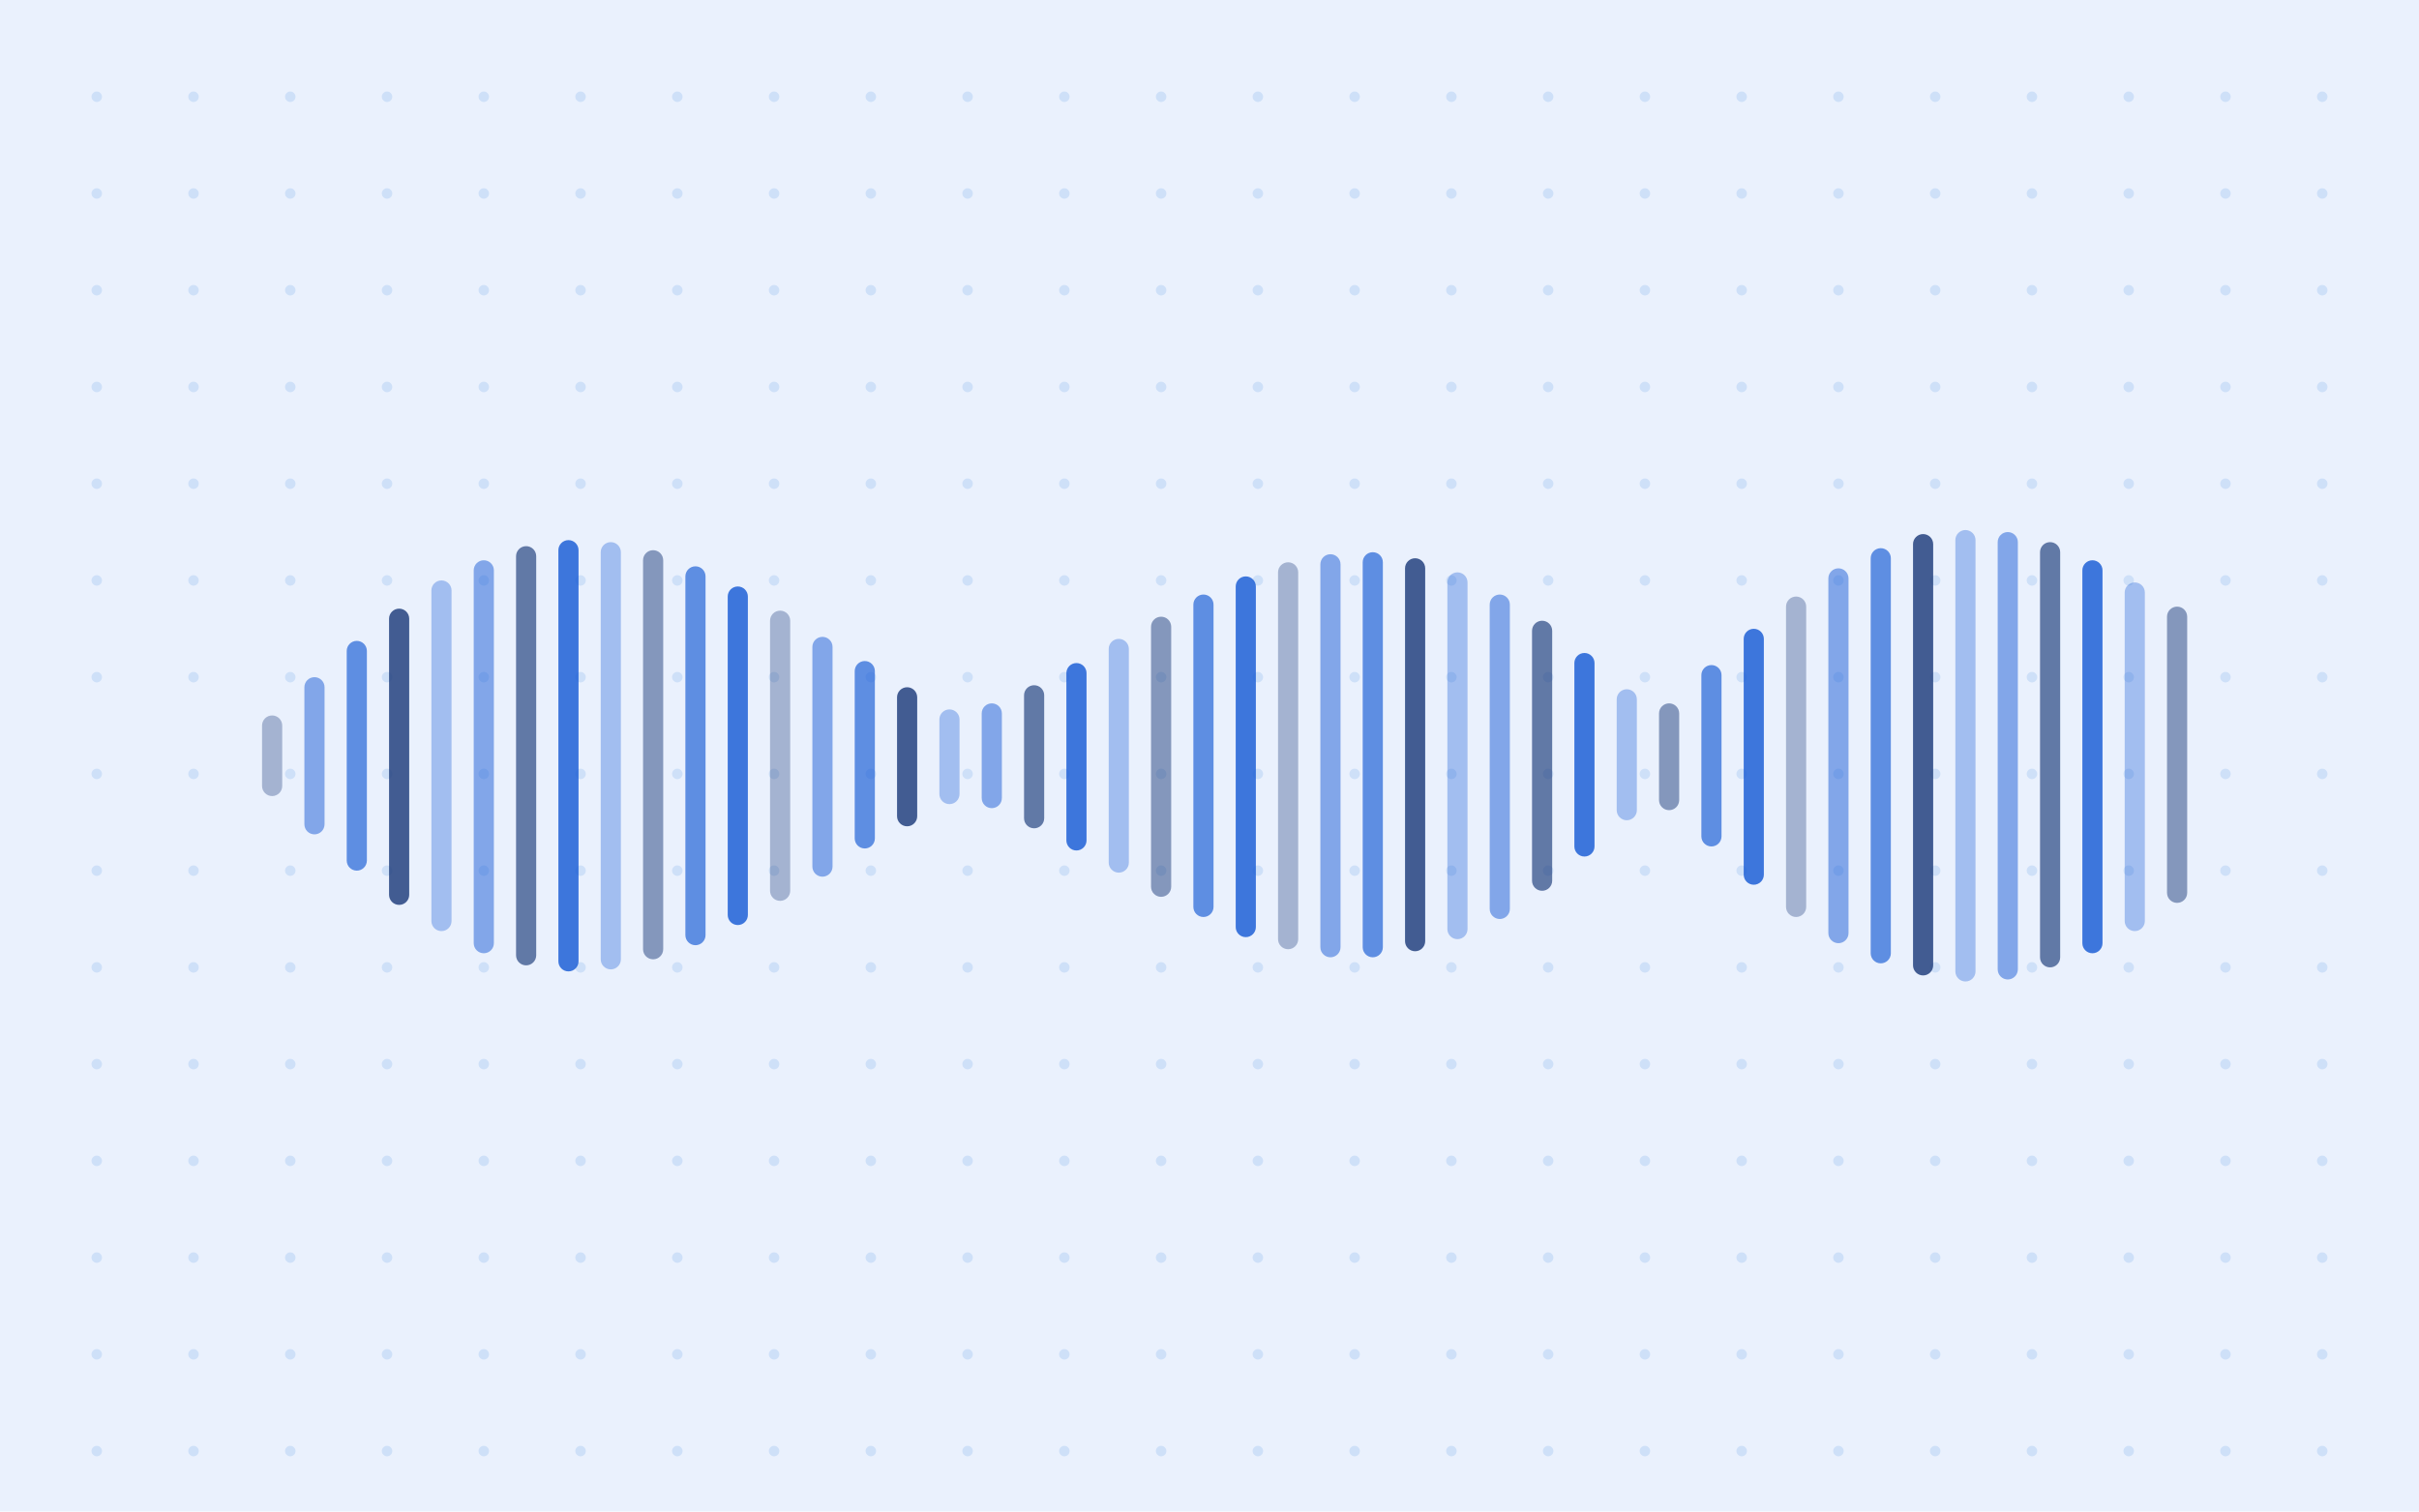
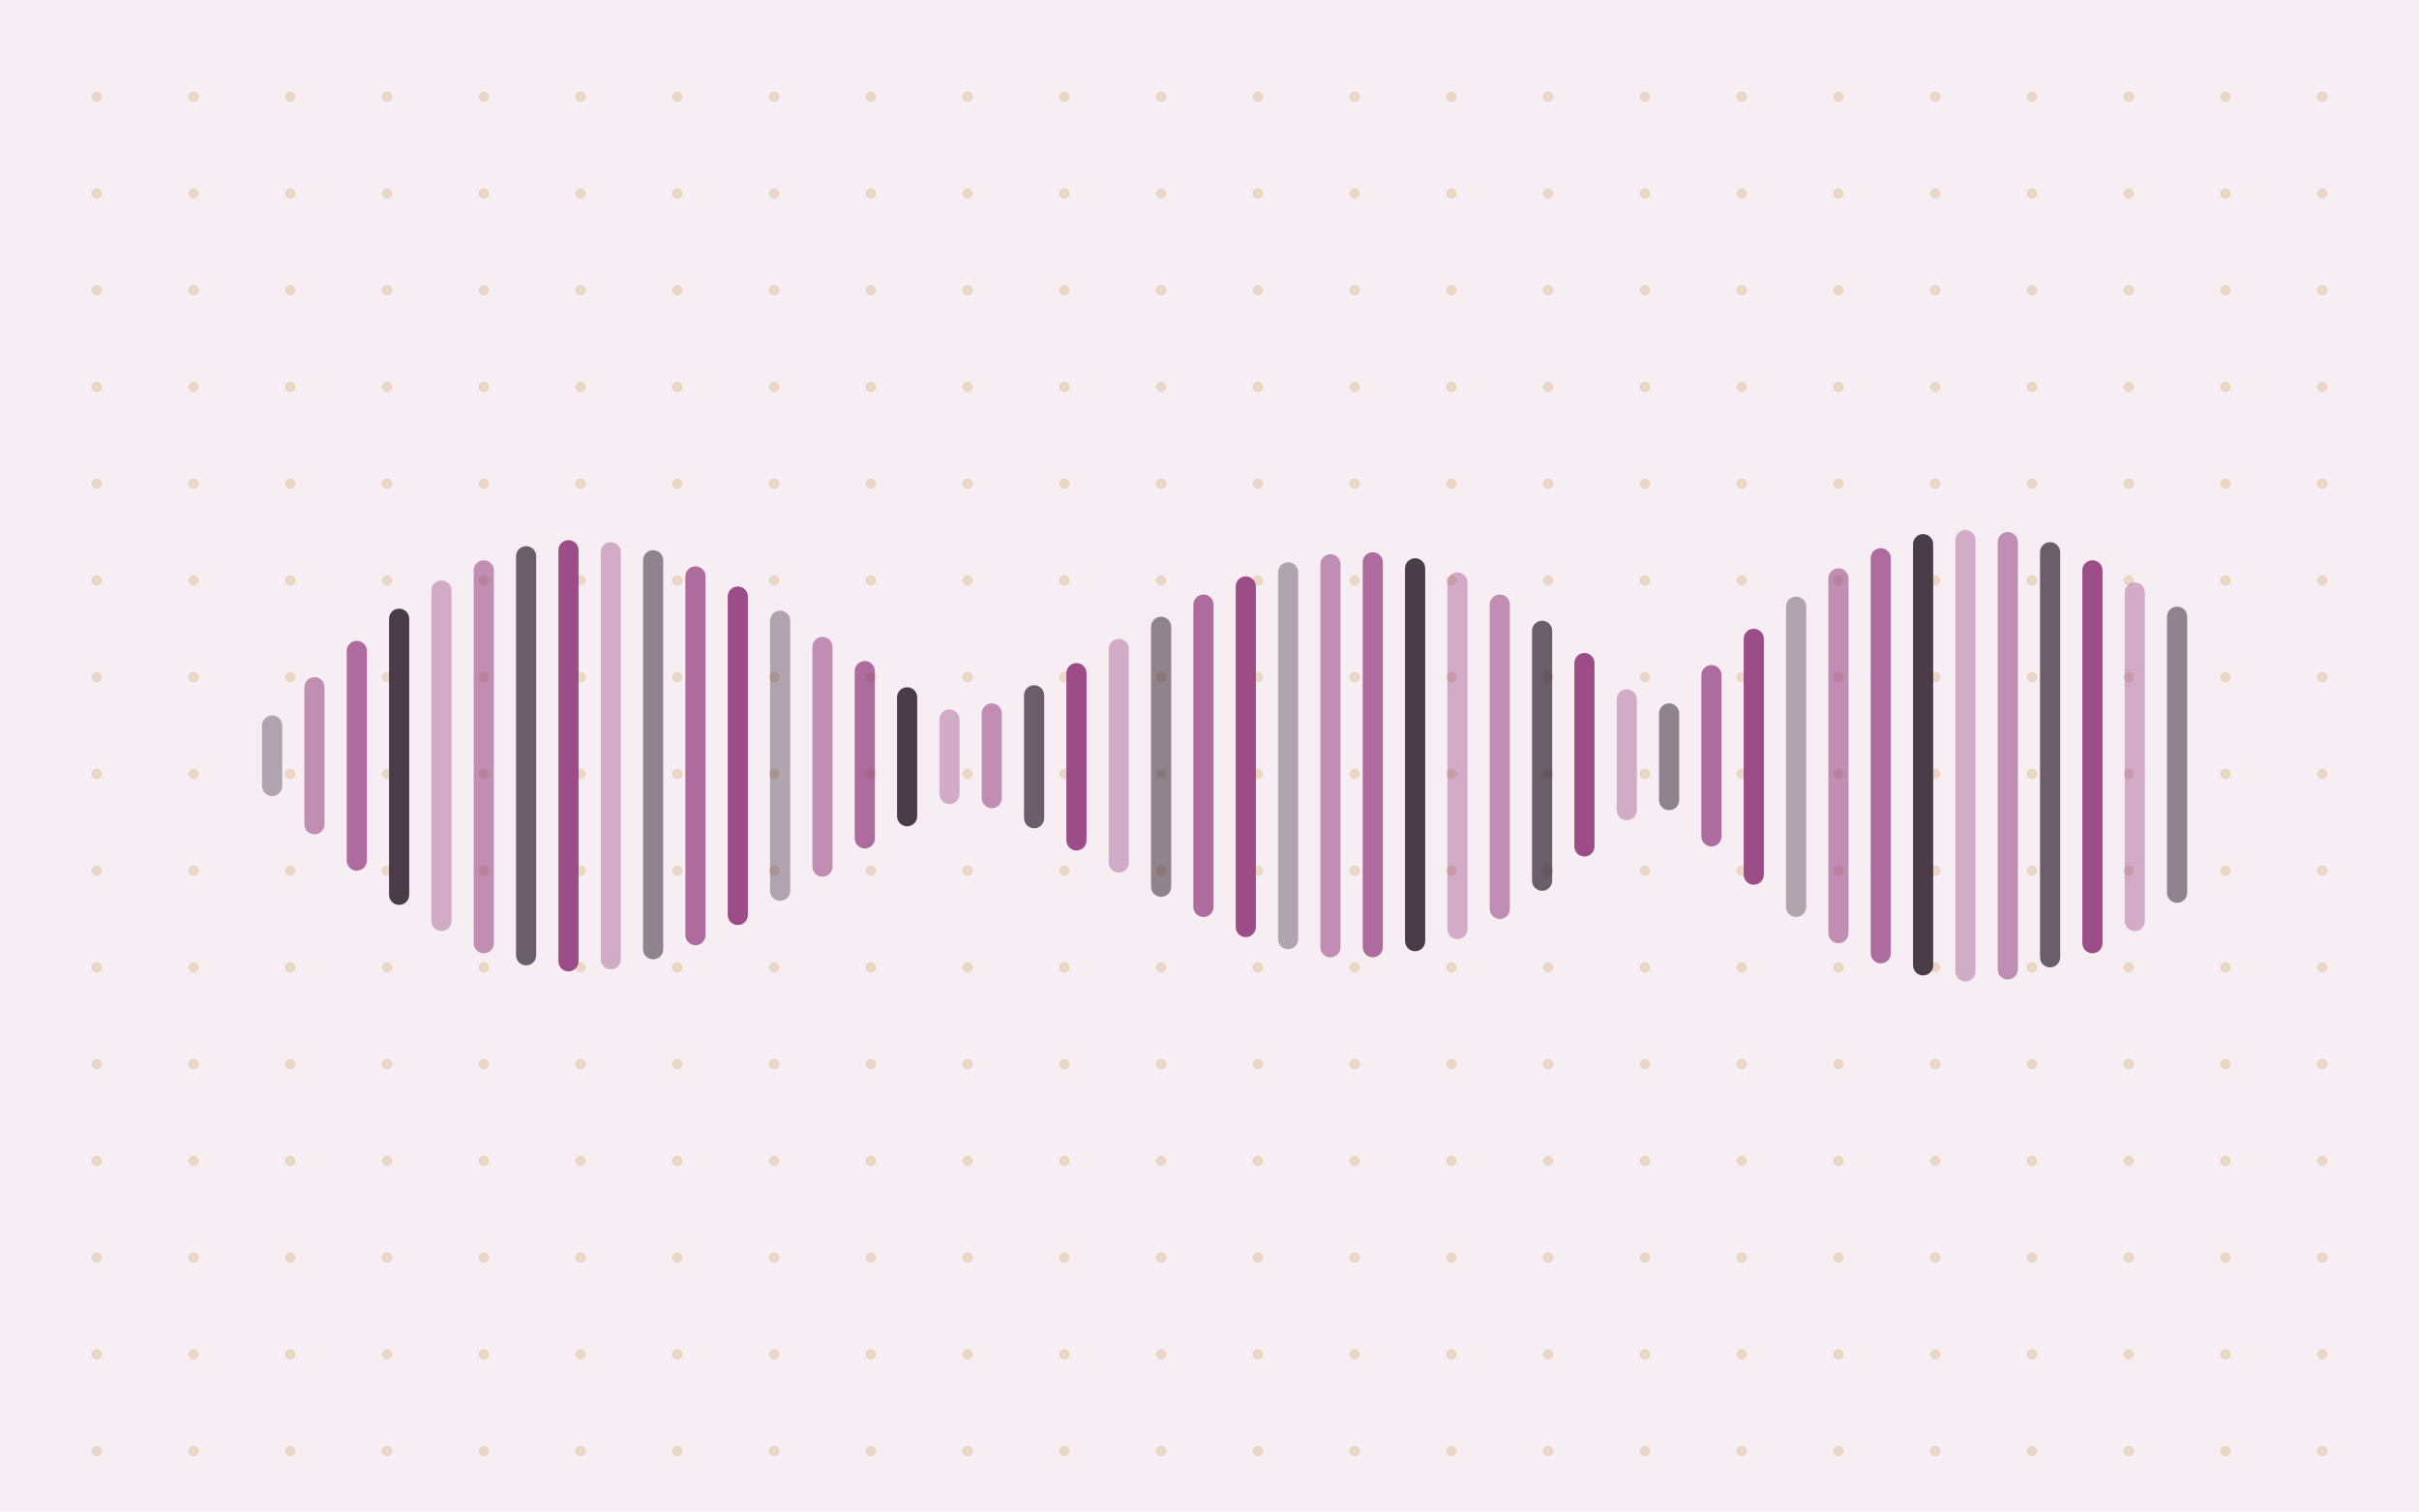
<svg xmlns="http://www.w3.org/2000/svg" viewBox="0 0 1200 750" width="1200" height="750" role="img" aria-label="Иллюстрация">
-   <rect width="1200" height="750" fill="#eaf1fd" />
-   <g fill="#aecbf2" opacity="0.45">
+   <rect width="1200" height="750" fill="#f7eef4" />
+   <g fill="#d8b98a" opacity="0.45">
    <circle cx="48" cy="48" r="2.6" />
    <circle cx="96" cy="48" r="2.6" />
    <circle cx="144" cy="48" r="2.6" />
    <circle cx="192" cy="48" r="2.6" />
    <circle cx="240" cy="48" r="2.6" />
    <circle cx="288" cy="48" r="2.6" />
    <circle cx="336" cy="48" r="2.6" />
    <circle cx="384" cy="48" r="2.6" />
    <circle cx="432" cy="48" r="2.6" />
    <circle cx="480" cy="48" r="2.6" />
    <circle cx="528" cy="48" r="2.6" />
    <circle cx="576" cy="48" r="2.6" />
    <circle cx="624" cy="48" r="2.6" />
    <circle cx="672" cy="48" r="2.6" />
    <circle cx="720" cy="48" r="2.6" />
    <circle cx="768" cy="48" r="2.6" />
    <circle cx="816" cy="48" r="2.6" />
    <circle cx="864" cy="48" r="2.6" />
    <circle cx="912" cy="48" r="2.6" />
    <circle cx="960" cy="48" r="2.6" />
    <circle cx="1008" cy="48" r="2.6" />
    <circle cx="1056" cy="48" r="2.6" />
    <circle cx="1104" cy="48" r="2.6" />
    <circle cx="1152" cy="48" r="2.6" />
    <circle cx="48" cy="96" r="2.6" />
    <circle cx="96" cy="96" r="2.6" />
    <circle cx="144" cy="96" r="2.6" />
    <circle cx="192" cy="96" r="2.6" />
    <circle cx="240" cy="96" r="2.6" />
    <circle cx="288" cy="96" r="2.6" />
    <circle cx="336" cy="96" r="2.6" />
    <circle cx="384" cy="96" r="2.6" />
    <circle cx="432" cy="96" r="2.6" />
    <circle cx="480" cy="96" r="2.6" />
    <circle cx="528" cy="96" r="2.6" />
    <circle cx="576" cy="96" r="2.6" />
    <circle cx="624" cy="96" r="2.6" />
    <circle cx="672" cy="96" r="2.6" />
    <circle cx="720" cy="96" r="2.6" />
    <circle cx="768" cy="96" r="2.6" />
    <circle cx="816" cy="96" r="2.6" />
    <circle cx="864" cy="96" r="2.6" />
    <circle cx="912" cy="96" r="2.6" />
    <circle cx="960" cy="96" r="2.6" />
    <circle cx="1008" cy="96" r="2.6" />
    <circle cx="1056" cy="96" r="2.6" />
    <circle cx="1104" cy="96" r="2.6" />
    <circle cx="1152" cy="96" r="2.6" />
    <circle cx="48" cy="144" r="2.6" />
    <circle cx="96" cy="144" r="2.6" />
    <circle cx="144" cy="144" r="2.6" />
    <circle cx="192" cy="144" r="2.6" />
    <circle cx="240" cy="144" r="2.6" />
    <circle cx="288" cy="144" r="2.6" />
    <circle cx="336" cy="144" r="2.6" />
    <circle cx="384" cy="144" r="2.6" />
    <circle cx="432" cy="144" r="2.6" />
    <circle cx="480" cy="144" r="2.6" />
    <circle cx="528" cy="144" r="2.6" />
    <circle cx="576" cy="144" r="2.6" />
    <circle cx="624" cy="144" r="2.6" />
    <circle cx="672" cy="144" r="2.6" />
    <circle cx="720" cy="144" r="2.6" />
    <circle cx="768" cy="144" r="2.6" />
    <circle cx="816" cy="144" r="2.6" />
    <circle cx="864" cy="144" r="2.6" />
    <circle cx="912" cy="144" r="2.6" />
    <circle cx="960" cy="144" r="2.6" />
    <circle cx="1008" cy="144" r="2.6" />
    <circle cx="1056" cy="144" r="2.6" />
    <circle cx="1104" cy="144" r="2.6" />
    <circle cx="1152" cy="144" r="2.6" />
    <circle cx="48" cy="192" r="2.6" />
    <circle cx="96" cy="192" r="2.6" />
    <circle cx="144" cy="192" r="2.6" />
    <circle cx="192" cy="192" r="2.6" />
    <circle cx="240" cy="192" r="2.6" />
    <circle cx="288" cy="192" r="2.6" />
    <circle cx="336" cy="192" r="2.6" />
    <circle cx="384" cy="192" r="2.6" />
    <circle cx="432" cy="192" r="2.6" />
    <circle cx="480" cy="192" r="2.6" />
    <circle cx="528" cy="192" r="2.6" />
    <circle cx="576" cy="192" r="2.6" />
    <circle cx="624" cy="192" r="2.6" />
    <circle cx="672" cy="192" r="2.6" />
    <circle cx="720" cy="192" r="2.6" />
    <circle cx="768" cy="192" r="2.6" />
    <circle cx="816" cy="192" r="2.6" />
    <circle cx="864" cy="192" r="2.6" />
    <circle cx="912" cy="192" r="2.6" />
    <circle cx="960" cy="192" r="2.6" />
    <circle cx="1008" cy="192" r="2.6" />
    <circle cx="1056" cy="192" r="2.6" />
    <circle cx="1104" cy="192" r="2.6" />
    <circle cx="1152" cy="192" r="2.6" />
    <circle cx="48" cy="240" r="2.6" />
    <circle cx="96" cy="240" r="2.6" />
    <circle cx="144" cy="240" r="2.6" />
    <circle cx="192" cy="240" r="2.6" />
    <circle cx="240" cy="240" r="2.6" />
    <circle cx="288" cy="240" r="2.6" />
    <circle cx="336" cy="240" r="2.6" />
    <circle cx="384" cy="240" r="2.6" />
    <circle cx="432" cy="240" r="2.6" />
    <circle cx="480" cy="240" r="2.6" />
    <circle cx="528" cy="240" r="2.6" />
    <circle cx="576" cy="240" r="2.6" />
    <circle cx="624" cy="240" r="2.6" />
    <circle cx="672" cy="240" r="2.6" />
    <circle cx="720" cy="240" r="2.6" />
    <circle cx="768" cy="240" r="2.6" />
    <circle cx="816" cy="240" r="2.6" />
    <circle cx="864" cy="240" r="2.6" />
    <circle cx="912" cy="240" r="2.6" />
    <circle cx="960" cy="240" r="2.6" />
    <circle cx="1008" cy="240" r="2.6" />
    <circle cx="1056" cy="240" r="2.6" />
    <circle cx="1104" cy="240" r="2.6" />
    <circle cx="1152" cy="240" r="2.6" />
    <circle cx="48" cy="288" r="2.6" />
    <circle cx="96" cy="288" r="2.6" />
    <circle cx="144" cy="288" r="2.6" />
    <circle cx="192" cy="288" r="2.6" />
    <circle cx="240" cy="288" r="2.6" />
    <circle cx="288" cy="288" r="2.6" />
    <circle cx="336" cy="288" r="2.6" />
    <circle cx="384" cy="288" r="2.6" />
    <circle cx="432" cy="288" r="2.6" />
    <circle cx="480" cy="288" r="2.6" />
    <circle cx="528" cy="288" r="2.6" />
    <circle cx="576" cy="288" r="2.6" />
    <circle cx="624" cy="288" r="2.6" />
    <circle cx="672" cy="288" r="2.6" />
    <circle cx="720" cy="288" r="2.6" />
    <circle cx="768" cy="288" r="2.6" />
    <circle cx="816" cy="288" r="2.6" />
    <circle cx="864" cy="288" r="2.6" />
    <circle cx="912" cy="288" r="2.6" />
    <circle cx="960" cy="288" r="2.6" />
    <circle cx="1008" cy="288" r="2.6" />
    <circle cx="1056" cy="288" r="2.6" />
    <circle cx="1104" cy="288" r="2.6" />
    <circle cx="1152" cy="288" r="2.6" />
    <circle cx="48" cy="336" r="2.6" />
    <circle cx="96" cy="336" r="2.6" />
    <circle cx="144" cy="336" r="2.6" />
    <circle cx="192" cy="336" r="2.6" />
    <circle cx="240" cy="336" r="2.6" />
    <circle cx="288" cy="336" r="2.6" />
    <circle cx="336" cy="336" r="2.6" />
    <circle cx="384" cy="336" r="2.6" />
    <circle cx="432" cy="336" r="2.6" />
    <circle cx="480" cy="336" r="2.6" />
    <circle cx="528" cy="336" r="2.6" />
    <circle cx="576" cy="336" r="2.6" />
    <circle cx="624" cy="336" r="2.6" />
    <circle cx="672" cy="336" r="2.6" />
    <circle cx="720" cy="336" r="2.6" />
    <circle cx="768" cy="336" r="2.6" />
    <circle cx="816" cy="336" r="2.6" />
    <circle cx="864" cy="336" r="2.6" />
    <circle cx="912" cy="336" r="2.6" />
    <circle cx="960" cy="336" r="2.6" />
    <circle cx="1008" cy="336" r="2.6" />
    <circle cx="1056" cy="336" r="2.6" />
    <circle cx="1104" cy="336" r="2.6" />
    <circle cx="1152" cy="336" r="2.6" />
    <circle cx="48" cy="384" r="2.6" />
    <circle cx="96" cy="384" r="2.6" />
    <circle cx="144" cy="384" r="2.6" />
    <circle cx="192" cy="384" r="2.6" />
    <circle cx="240" cy="384" r="2.6" />
    <circle cx="288" cy="384" r="2.6" />
    <circle cx="336" cy="384" r="2.6" />
    <circle cx="384" cy="384" r="2.6" />
    <circle cx="432" cy="384" r="2.6" />
    <circle cx="480" cy="384" r="2.6" />
    <circle cx="528" cy="384" r="2.6" />
    <circle cx="576" cy="384" r="2.6" />
    <circle cx="624" cy="384" r="2.6" />
    <circle cx="672" cy="384" r="2.6" />
    <circle cx="720" cy="384" r="2.6" />
    <circle cx="768" cy="384" r="2.6" />
    <circle cx="816" cy="384" r="2.6" />
    <circle cx="864" cy="384" r="2.6" />
    <circle cx="912" cy="384" r="2.6" />
    <circle cx="960" cy="384" r="2.6" />
    <circle cx="1008" cy="384" r="2.6" />
    <circle cx="1056" cy="384" r="2.6" />
    <circle cx="1104" cy="384" r="2.6" />
    <circle cx="1152" cy="384" r="2.6" />
    <circle cx="48" cy="432" r="2.6" />
    <circle cx="96" cy="432" r="2.6" />
    <circle cx="144" cy="432" r="2.6" />
    <circle cx="192" cy="432" r="2.6" />
    <circle cx="240" cy="432" r="2.6" />
    <circle cx="288" cy="432" r="2.6" />
    <circle cx="336" cy="432" r="2.6" />
    <circle cx="384" cy="432" r="2.6" />
    <circle cx="432" cy="432" r="2.6" />
    <circle cx="480" cy="432" r="2.6" />
    <circle cx="528" cy="432" r="2.6" />
    <circle cx="576" cy="432" r="2.6" />
    <circle cx="624" cy="432" r="2.6" />
    <circle cx="672" cy="432" r="2.6" />
    <circle cx="720" cy="432" r="2.6" />
    <circle cx="768" cy="432" r="2.6" />
    <circle cx="816" cy="432" r="2.6" />
    <circle cx="864" cy="432" r="2.6" />
    <circle cx="912" cy="432" r="2.6" />
    <circle cx="960" cy="432" r="2.6" />
    <circle cx="1008" cy="432" r="2.6" />
    <circle cx="1056" cy="432" r="2.6" />
    <circle cx="1104" cy="432" r="2.6" />
    <circle cx="1152" cy="432" r="2.6" />
    <circle cx="48" cy="480" r="2.6" />
    <circle cx="96" cy="480" r="2.6" />
    <circle cx="144" cy="480" r="2.6" />
    <circle cx="192" cy="480" r="2.6" />
    <circle cx="240" cy="480" r="2.6" />
    <circle cx="288" cy="480" r="2.6" />
    <circle cx="336" cy="480" r="2.6" />
    <circle cx="384" cy="480" r="2.6" />
    <circle cx="432" cy="480" r="2.6" />
    <circle cx="480" cy="480" r="2.6" />
    <circle cx="528" cy="480" r="2.6" />
    <circle cx="576" cy="480" r="2.6" />
    <circle cx="624" cy="480" r="2.6" />
    <circle cx="672" cy="480" r="2.6" />
    <circle cx="720" cy="480" r="2.6" />
    <circle cx="768" cy="480" r="2.6" />
    <circle cx="816" cy="480" r="2.6" />
    <circle cx="864" cy="480" r="2.6" />
    <circle cx="912" cy="480" r="2.6" />
    <circle cx="960" cy="480" r="2.6" />
    <circle cx="1008" cy="480" r="2.6" />
    <circle cx="1056" cy="480" r="2.6" />
    <circle cx="1104" cy="480" r="2.6" />
    <circle cx="1152" cy="480" r="2.6" />
    <circle cx="48" cy="528" r="2.6" />
    <circle cx="96" cy="528" r="2.6" />
    <circle cx="144" cy="528" r="2.6" />
    <circle cx="192" cy="528" r="2.6" />
    <circle cx="240" cy="528" r="2.6" />
    <circle cx="288" cy="528" r="2.6" />
    <circle cx="336" cy="528" r="2.6" />
    <circle cx="384" cy="528" r="2.6" />
    <circle cx="432" cy="528" r="2.6" />
    <circle cx="480" cy="528" r="2.6" />
    <circle cx="528" cy="528" r="2.6" />
    <circle cx="576" cy="528" r="2.6" />
    <circle cx="624" cy="528" r="2.6" />
    <circle cx="672" cy="528" r="2.6" />
    <circle cx="720" cy="528" r="2.6" />
    <circle cx="768" cy="528" r="2.6" />
    <circle cx="816" cy="528" r="2.6" />
    <circle cx="864" cy="528" r="2.6" />
    <circle cx="912" cy="528" r="2.6" />
    <circle cx="960" cy="528" r="2.6" />
    <circle cx="1008" cy="528" r="2.6" />
    <circle cx="1056" cy="528" r="2.6" />
    <circle cx="1104" cy="528" r="2.6" />
    <circle cx="1152" cy="528" r="2.6" />
    <circle cx="48" cy="576" r="2.6" />
    <circle cx="96" cy="576" r="2.6" />
    <circle cx="144" cy="576" r="2.6" />
    <circle cx="192" cy="576" r="2.6" />
    <circle cx="240" cy="576" r="2.6" />
    <circle cx="288" cy="576" r="2.6" />
    <circle cx="336" cy="576" r="2.6" />
    <circle cx="384" cy="576" r="2.6" />
    <circle cx="432" cy="576" r="2.6" />
    <circle cx="480" cy="576" r="2.6" />
    <circle cx="528" cy="576" r="2.6" />
    <circle cx="576" cy="576" r="2.6" />
    <circle cx="624" cy="576" r="2.6" />
    <circle cx="672" cy="576" r="2.6" />
    <circle cx="720" cy="576" r="2.6" />
    <circle cx="768" cy="576" r="2.6" />
    <circle cx="816" cy="576" r="2.6" />
    <circle cx="864" cy="576" r="2.6" />
    <circle cx="912" cy="576" r="2.6" />
    <circle cx="960" cy="576" r="2.6" />
    <circle cx="1008" cy="576" r="2.6" />
    <circle cx="1056" cy="576" r="2.6" />
    <circle cx="1104" cy="576" r="2.6" />
    <circle cx="1152" cy="576" r="2.6" />
    <circle cx="48" cy="624" r="2.6" />
    <circle cx="96" cy="624" r="2.6" />
    <circle cx="144" cy="624" r="2.6" />
    <circle cx="192" cy="624" r="2.6" />
    <circle cx="240" cy="624" r="2.6" />
    <circle cx="288" cy="624" r="2.6" />
    <circle cx="336" cy="624" r="2.6" />
    <circle cx="384" cy="624" r="2.6" />
    <circle cx="432" cy="624" r="2.6" />
    <circle cx="480" cy="624" r="2.6" />
    <circle cx="528" cy="624" r="2.6" />
    <circle cx="576" cy="624" r="2.6" />
    <circle cx="624" cy="624" r="2.6" />
    <circle cx="672" cy="624" r="2.6" />
    <circle cx="720" cy="624" r="2.6" />
    <circle cx="768" cy="624" r="2.6" />
    <circle cx="816" cy="624" r="2.6" />
    <circle cx="864" cy="624" r="2.6" />
    <circle cx="912" cy="624" r="2.6" />
    <circle cx="960" cy="624" r="2.6" />
    <circle cx="1008" cy="624" r="2.6" />
    <circle cx="1056" cy="624" r="2.6" />
    <circle cx="1104" cy="624" r="2.6" />
    <circle cx="1152" cy="624" r="2.6" />
    <circle cx="48" cy="672" r="2.6" />
    <circle cx="96" cy="672" r="2.6" />
    <circle cx="144" cy="672" r="2.6" />
    <circle cx="192" cy="672" r="2.6" />
    <circle cx="240" cy="672" r="2.6" />
    <circle cx="288" cy="672" r="2.6" />
    <circle cx="336" cy="672" r="2.6" />
    <circle cx="384" cy="672" r="2.6" />
    <circle cx="432" cy="672" r="2.6" />
    <circle cx="480" cy="672" r="2.6" />
    <circle cx="528" cy="672" r="2.6" />
    <circle cx="576" cy="672" r="2.6" />
    <circle cx="624" cy="672" r="2.6" />
    <circle cx="672" cy="672" r="2.6" />
    <circle cx="720" cy="672" r="2.6" />
    <circle cx="768" cy="672" r="2.6" />
    <circle cx="816" cy="672" r="2.6" />
    <circle cx="864" cy="672" r="2.6" />
    <circle cx="912" cy="672" r="2.6" />
    <circle cx="960" cy="672" r="2.6" />
    <circle cx="1008" cy="672" r="2.6" />
    <circle cx="1056" cy="672" r="2.6" />
    <circle cx="1104" cy="672" r="2.6" />
    <circle cx="1152" cy="672" r="2.6" />
    <circle cx="48" cy="720" r="2.6" />
    <circle cx="96" cy="720" r="2.6" />
    <circle cx="144" cy="720" r="2.6" />
    <circle cx="192" cy="720" r="2.6" />
    <circle cx="240" cy="720" r="2.6" />
    <circle cx="288" cy="720" r="2.6" />
    <circle cx="336" cy="720" r="2.6" />
    <circle cx="384" cy="720" r="2.6" />
    <circle cx="432" cy="720" r="2.6" />
    <circle cx="480" cy="720" r="2.6" />
    <circle cx="528" cy="720" r="2.6" />
    <circle cx="576" cy="720" r="2.6" />
    <circle cx="624" cy="720" r="2.6" />
    <circle cx="672" cy="720" r="2.6" />
    <circle cx="720" cy="720" r="2.6" />
    <circle cx="768" cy="720" r="2.6" />
    <circle cx="816" cy="720" r="2.6" />
    <circle cx="864" cy="720" r="2.6" />
    <circle cx="912" cy="720" r="2.6" />
    <circle cx="960" cy="720" r="2.6" />
    <circle cx="1008" cy="720" r="2.6" />
    <circle cx="1056" cy="720" r="2.6" />
    <circle cx="1104" cy="720" r="2.6" />
    <circle cx="1152" cy="720" r="2.6" />
  </g>
  <g>
-     <rect x="130" y="355" width="10" height="40" rx="5" fill="#22407e" opacity="0.35" />
-     <rect x="151" y="336" width="10" height="78" rx="5" fill="#1d5fd6" opacity="0.51" />
-     <rect x="172" y="318" width="10" height="114" rx="5" fill="#1d5fd6" opacity="0.68" />
-     <rect x="193" y="302" width="10" height="147" rx="5" fill="#22407e" opacity="0.84" />
-     <rect x="214" y="288" width="10" height="174" rx="5" fill="#1d5fd6" opacity="0.35" />
-     <rect x="235" y="278" width="10" height="195" rx="5" fill="#1d5fd6" opacity="0.51" />
-     <rect x="256" y="271" width="10" height="208" rx="5" fill="#22407e" opacity="0.68" />
-     <rect x="277" y="268" width="10" height="214" rx="5" fill="#1d5fd6" opacity="0.84" />
-     <rect x="298" y="269" width="10" height="212" rx="5" fill="#1d5fd6" opacity="0.35" />
-     <rect x="319" y="273" width="10" height="203" rx="5" fill="#22407e" opacity="0.51" />
-     <rect x="340" y="281" width="10" height="188" rx="5" fill="#1d5fd6" opacity="0.68" />
-     <rect x="361" y="291" width="10" height="168" rx="5" fill="#1d5fd6" opacity="0.84" />
-     <rect x="382" y="303" width="10" height="144" rx="5" fill="#22407e" opacity="0.35" />
-     <rect x="403" y="316" width="10" height="119" rx="5" fill="#1d5fd6" opacity="0.51" />
-     <rect x="424" y="328" width="10" height="93" rx="5" fill="#1d5fd6" opacity="0.68" />
-     <rect x="445" y="341" width="10" height="69" rx="5" fill="#22407e" opacity="0.84" />
-     <rect x="466" y="352" width="10" height="47" rx="5" fill="#1d5fd6" opacity="0.35" />
-     <rect x="487" y="349" width="10" height="52" rx="5" fill="#1d5fd6" opacity="0.51" />
-     <rect x="508" y="340" width="10" height="71" rx="5" fill="#22407e" opacity="0.68" />
-     <rect x="529" y="329" width="10" height="93" rx="5" fill="#1d5fd6" opacity="0.84" />
-     <rect x="550" y="317" width="10" height="116" rx="5" fill="#1d5fd6" opacity="0.35" />
-     <rect x="571" y="306" width="10" height="139" rx="5" fill="#22407e" opacity="0.51" />
-     <rect x="592" y="295" width="10" height="160" rx="5" fill="#1d5fd6" opacity="0.68" />
-     <rect x="613" y="286" width="10" height="179" rx="5" fill="#1d5fd6" opacity="0.84" />
-     <rect x="634" y="279" width="10" height="192" rx="5" fill="#22407e" opacity="0.35" />
-     <rect x="655" y="275" width="10" height="200" rx="5" fill="#1d5fd6" opacity="0.51" />
-     <rect x="676" y="274" width="10" height="201" rx="5" fill="#1d5fd6" opacity="0.68" />
-     <rect x="697" y="277" width="10" height="195" rx="5" fill="#22407e" opacity="0.84" />
-     <rect x="718" y="284" width="10" height="182" rx="5" fill="#1d5fd6" opacity="0.35" />
-     <rect x="739" y="295" width="10" height="161" rx="5" fill="#1d5fd6" opacity="0.51" />
-     <rect x="760" y="308" width="10" height="134" rx="5" fill="#22407e" opacity="0.68" />
-     <rect x="781" y="324" width="10" height="101" rx="5" fill="#1d5fd6" opacity="0.84" />
-     <rect x="802" y="342" width="10" height="65" rx="5" fill="#1d5fd6" opacity="0.35" />
-     <rect x="823" y="349" width="10" height="53" rx="5" fill="#22407e" opacity="0.51" />
-     <rect x="844" y="330" width="10" height="90" rx="5" fill="#1d5fd6" opacity="0.68" />
-     <rect x="865" y="312" width="10" height="127" rx="5" fill="#1d5fd6" opacity="0.84" />
-     <rect x="886" y="296" width="10" height="159" rx="5" fill="#22407e" opacity="0.35" />
-     <rect x="907" y="282" width="10" height="186" rx="5" fill="#1d5fd6" opacity="0.51" />
-     <rect x="928" y="272" width="10" height="206" rx="5" fill="#1d5fd6" opacity="0.68" />
-     <rect x="949" y="265" width="10" height="219" rx="5" fill="#22407e" opacity="0.84" />
-     <rect x="970" y="263" width="10" height="224" rx="5" fill="#1d5fd6" opacity="0.35" />
-     <rect x="991" y="264" width="10" height="222" rx="5" fill="#1d5fd6" opacity="0.51" />
-     <rect x="1012" y="269" width="10" height="211" rx="5" fill="#22407e" opacity="0.68" />
-     <rect x="1033" y="278" width="10" height="195" rx="5" fill="#1d5fd6" opacity="0.84" />
-     <rect x="1054" y="289" width="10" height="173" rx="5" fill="#1d5fd6" opacity="0.35" />
-     <rect x="1075" y="301" width="10" height="147" rx="5" fill="#22407e" opacity="0.51" />
+     <rect x="130" y="355" width="10" height="40" rx="5" fill="#2b1b2a" opacity="0.35" />
+     <rect x="151" y="336" width="10" height="78" rx="5" fill="#8b2f74" opacity="0.51" />
+     <rect x="172" y="318" width="10" height="114" rx="5" fill="#8b2f74" opacity="0.68" />
+     <rect x="193" y="302" width="10" height="147" rx="5" fill="#2b1b2a" opacity="0.84" />
+     <rect x="214" y="288" width="10" height="174" rx="5" fill="#8b2f74" opacity="0.35" />
+     <rect x="235" y="278" width="10" height="195" rx="5" fill="#8b2f74" opacity="0.51" />
+     <rect x="256" y="271" width="10" height="208" rx="5" fill="#2b1b2a" opacity="0.68" />
+     <rect x="277" y="268" width="10" height="214" rx="5" fill="#8b2f74" opacity="0.84" />
+     <rect x="298" y="269" width="10" height="212" rx="5" fill="#8b2f74" opacity="0.35" />
+     <rect x="319" y="273" width="10" height="203" rx="5" fill="#2b1b2a" opacity="0.51" />
+     <rect x="340" y="281" width="10" height="188" rx="5" fill="#8b2f74" opacity="0.68" />
+     <rect x="361" y="291" width="10" height="168" rx="5" fill="#8b2f74" opacity="0.84" />
+     <rect x="382" y="303" width="10" height="144" rx="5" fill="#2b1b2a" opacity="0.35" />
+     <rect x="403" y="316" width="10" height="119" rx="5" fill="#8b2f74" opacity="0.51" />
+     <rect x="424" y="328" width="10" height="93" rx="5" fill="#8b2f74" opacity="0.68" />
+     <rect x="445" y="341" width="10" height="69" rx="5" fill="#2b1b2a" opacity="0.84" />
+     <rect x="466" y="352" width="10" height="47" rx="5" fill="#8b2f74" opacity="0.35" />
+     <rect x="487" y="349" width="10" height="52" rx="5" fill="#8b2f74" opacity="0.51" />
+     <rect x="508" y="340" width="10" height="71" rx="5" fill="#2b1b2a" opacity="0.68" />
+     <rect x="529" y="329" width="10" height="93" rx="5" fill="#8b2f74" opacity="0.84" />
+     <rect x="550" y="317" width="10" height="116" rx="5" fill="#8b2f74" opacity="0.35" />
+     <rect x="571" y="306" width="10" height="139" rx="5" fill="#2b1b2a" opacity="0.51" />
+     <rect x="592" y="295" width="10" height="160" rx="5" fill="#8b2f74" opacity="0.68" />
+     <rect x="613" y="286" width="10" height="179" rx="5" fill="#8b2f74" opacity="0.84" />
+     <rect x="634" y="279" width="10" height="192" rx="5" fill="#2b1b2a" opacity="0.35" />
+     <rect x="655" y="275" width="10" height="200" rx="5" fill="#8b2f74" opacity="0.51" />
+     <rect x="676" y="274" width="10" height="201" rx="5" fill="#8b2f74" opacity="0.68" />
+     <rect x="697" y="277" width="10" height="195" rx="5" fill="#2b1b2a" opacity="0.84" />
+     <rect x="718" y="284" width="10" height="182" rx="5" fill="#8b2f74" opacity="0.35" />
+     <rect x="739" y="295" width="10" height="161" rx="5" fill="#8b2f74" opacity="0.51" />
+     <rect x="760" y="308" width="10" height="134" rx="5" fill="#2b1b2a" opacity="0.68" />
+     <rect x="781" y="324" width="10" height="101" rx="5" fill="#8b2f74" opacity="0.84" />
+     <rect x="802" y="342" width="10" height="65" rx="5" fill="#8b2f74" opacity="0.35" />
+     <rect x="823" y="349" width="10" height="53" rx="5" fill="#2b1b2a" opacity="0.51" />
+     <rect x="844" y="330" width="10" height="90" rx="5" fill="#8b2f74" opacity="0.68" />
+     <rect x="865" y="312" width="10" height="127" rx="5" fill="#8b2f74" opacity="0.84" />
+     <rect x="886" y="296" width="10" height="159" rx="5" fill="#2b1b2a" opacity="0.35" />
+     <rect x="907" y="282" width="10" height="186" rx="5" fill="#8b2f74" opacity="0.51" />
+     <rect x="928" y="272" width="10" height="206" rx="5" fill="#8b2f74" opacity="0.68" />
+     <rect x="949" y="265" width="10" height="219" rx="5" fill="#2b1b2a" opacity="0.84" />
+     <rect x="970" y="263" width="10" height="224" rx="5" fill="#8b2f74" opacity="0.35" />
+     <rect x="991" y="264" width="10" height="222" rx="5" fill="#8b2f74" opacity="0.51" />
+     <rect x="1012" y="269" width="10" height="211" rx="5" fill="#2b1b2a" opacity="0.68" />
+     <rect x="1033" y="278" width="10" height="195" rx="5" fill="#8b2f74" opacity="0.84" />
+     <rect x="1054" y="289" width="10" height="173" rx="5" fill="#8b2f74" opacity="0.35" />
+     <rect x="1075" y="301" width="10" height="147" rx="5" fill="#2b1b2a" opacity="0.51" />
  </g>
</svg>
